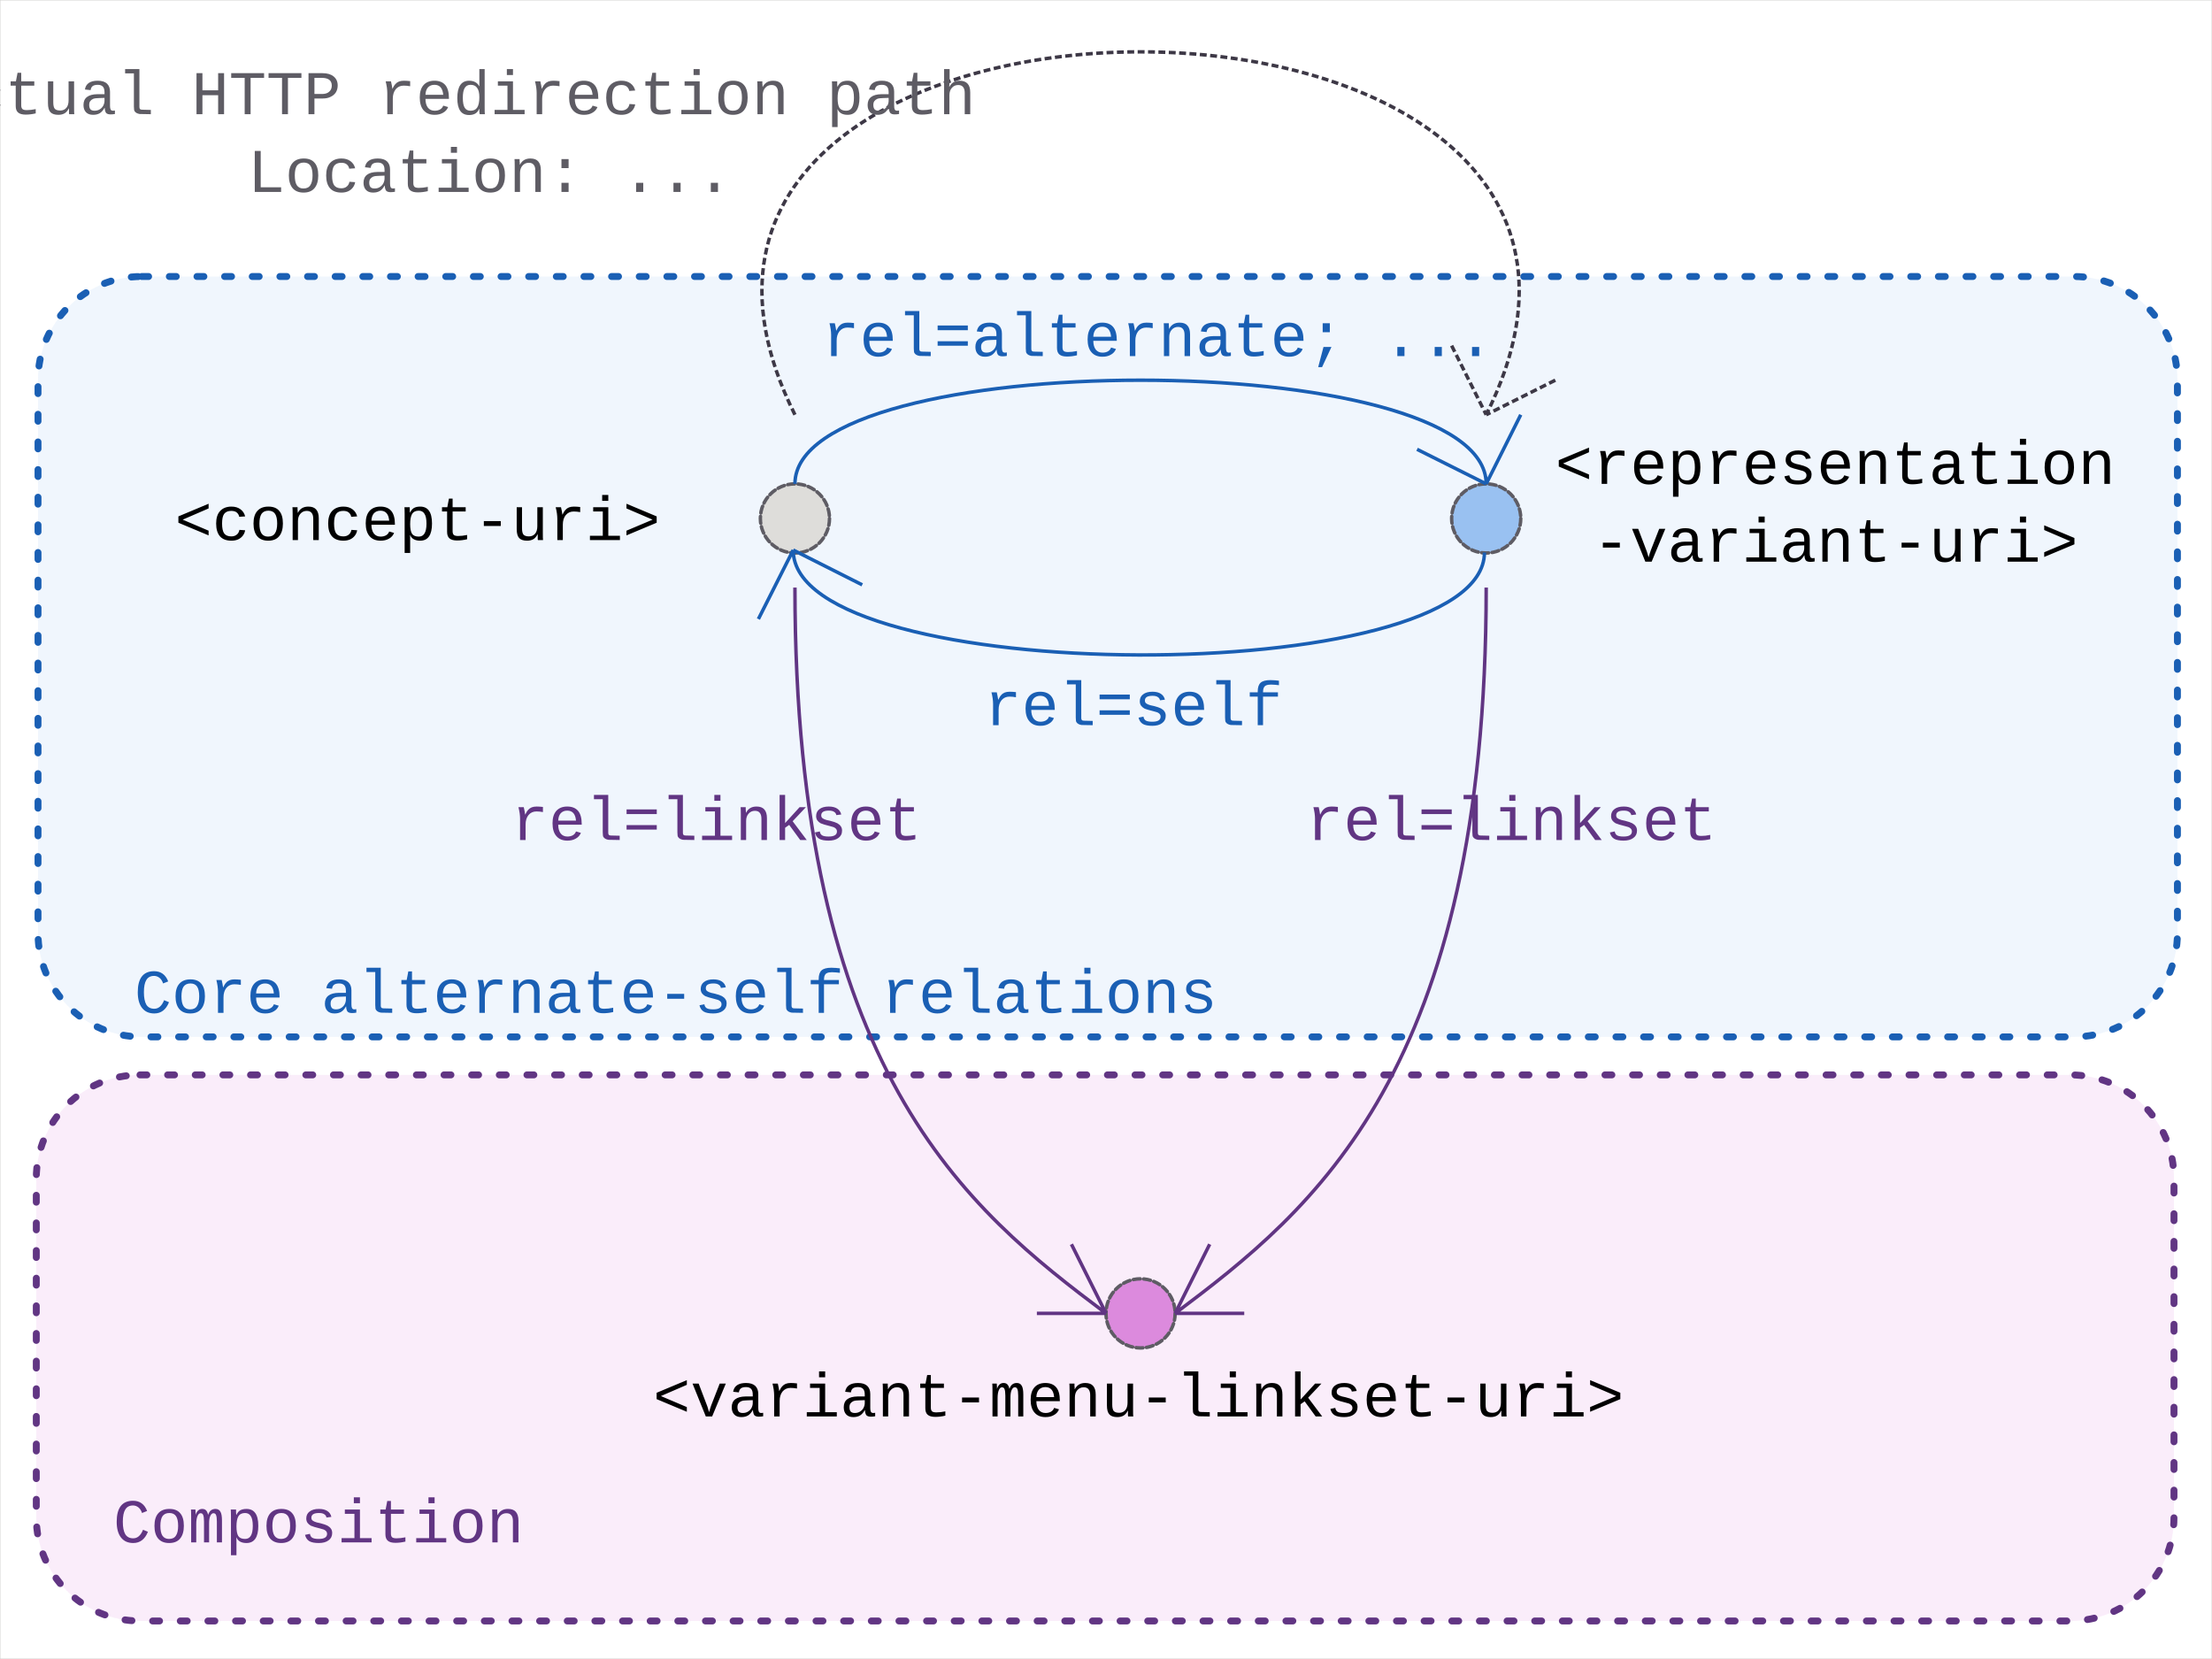
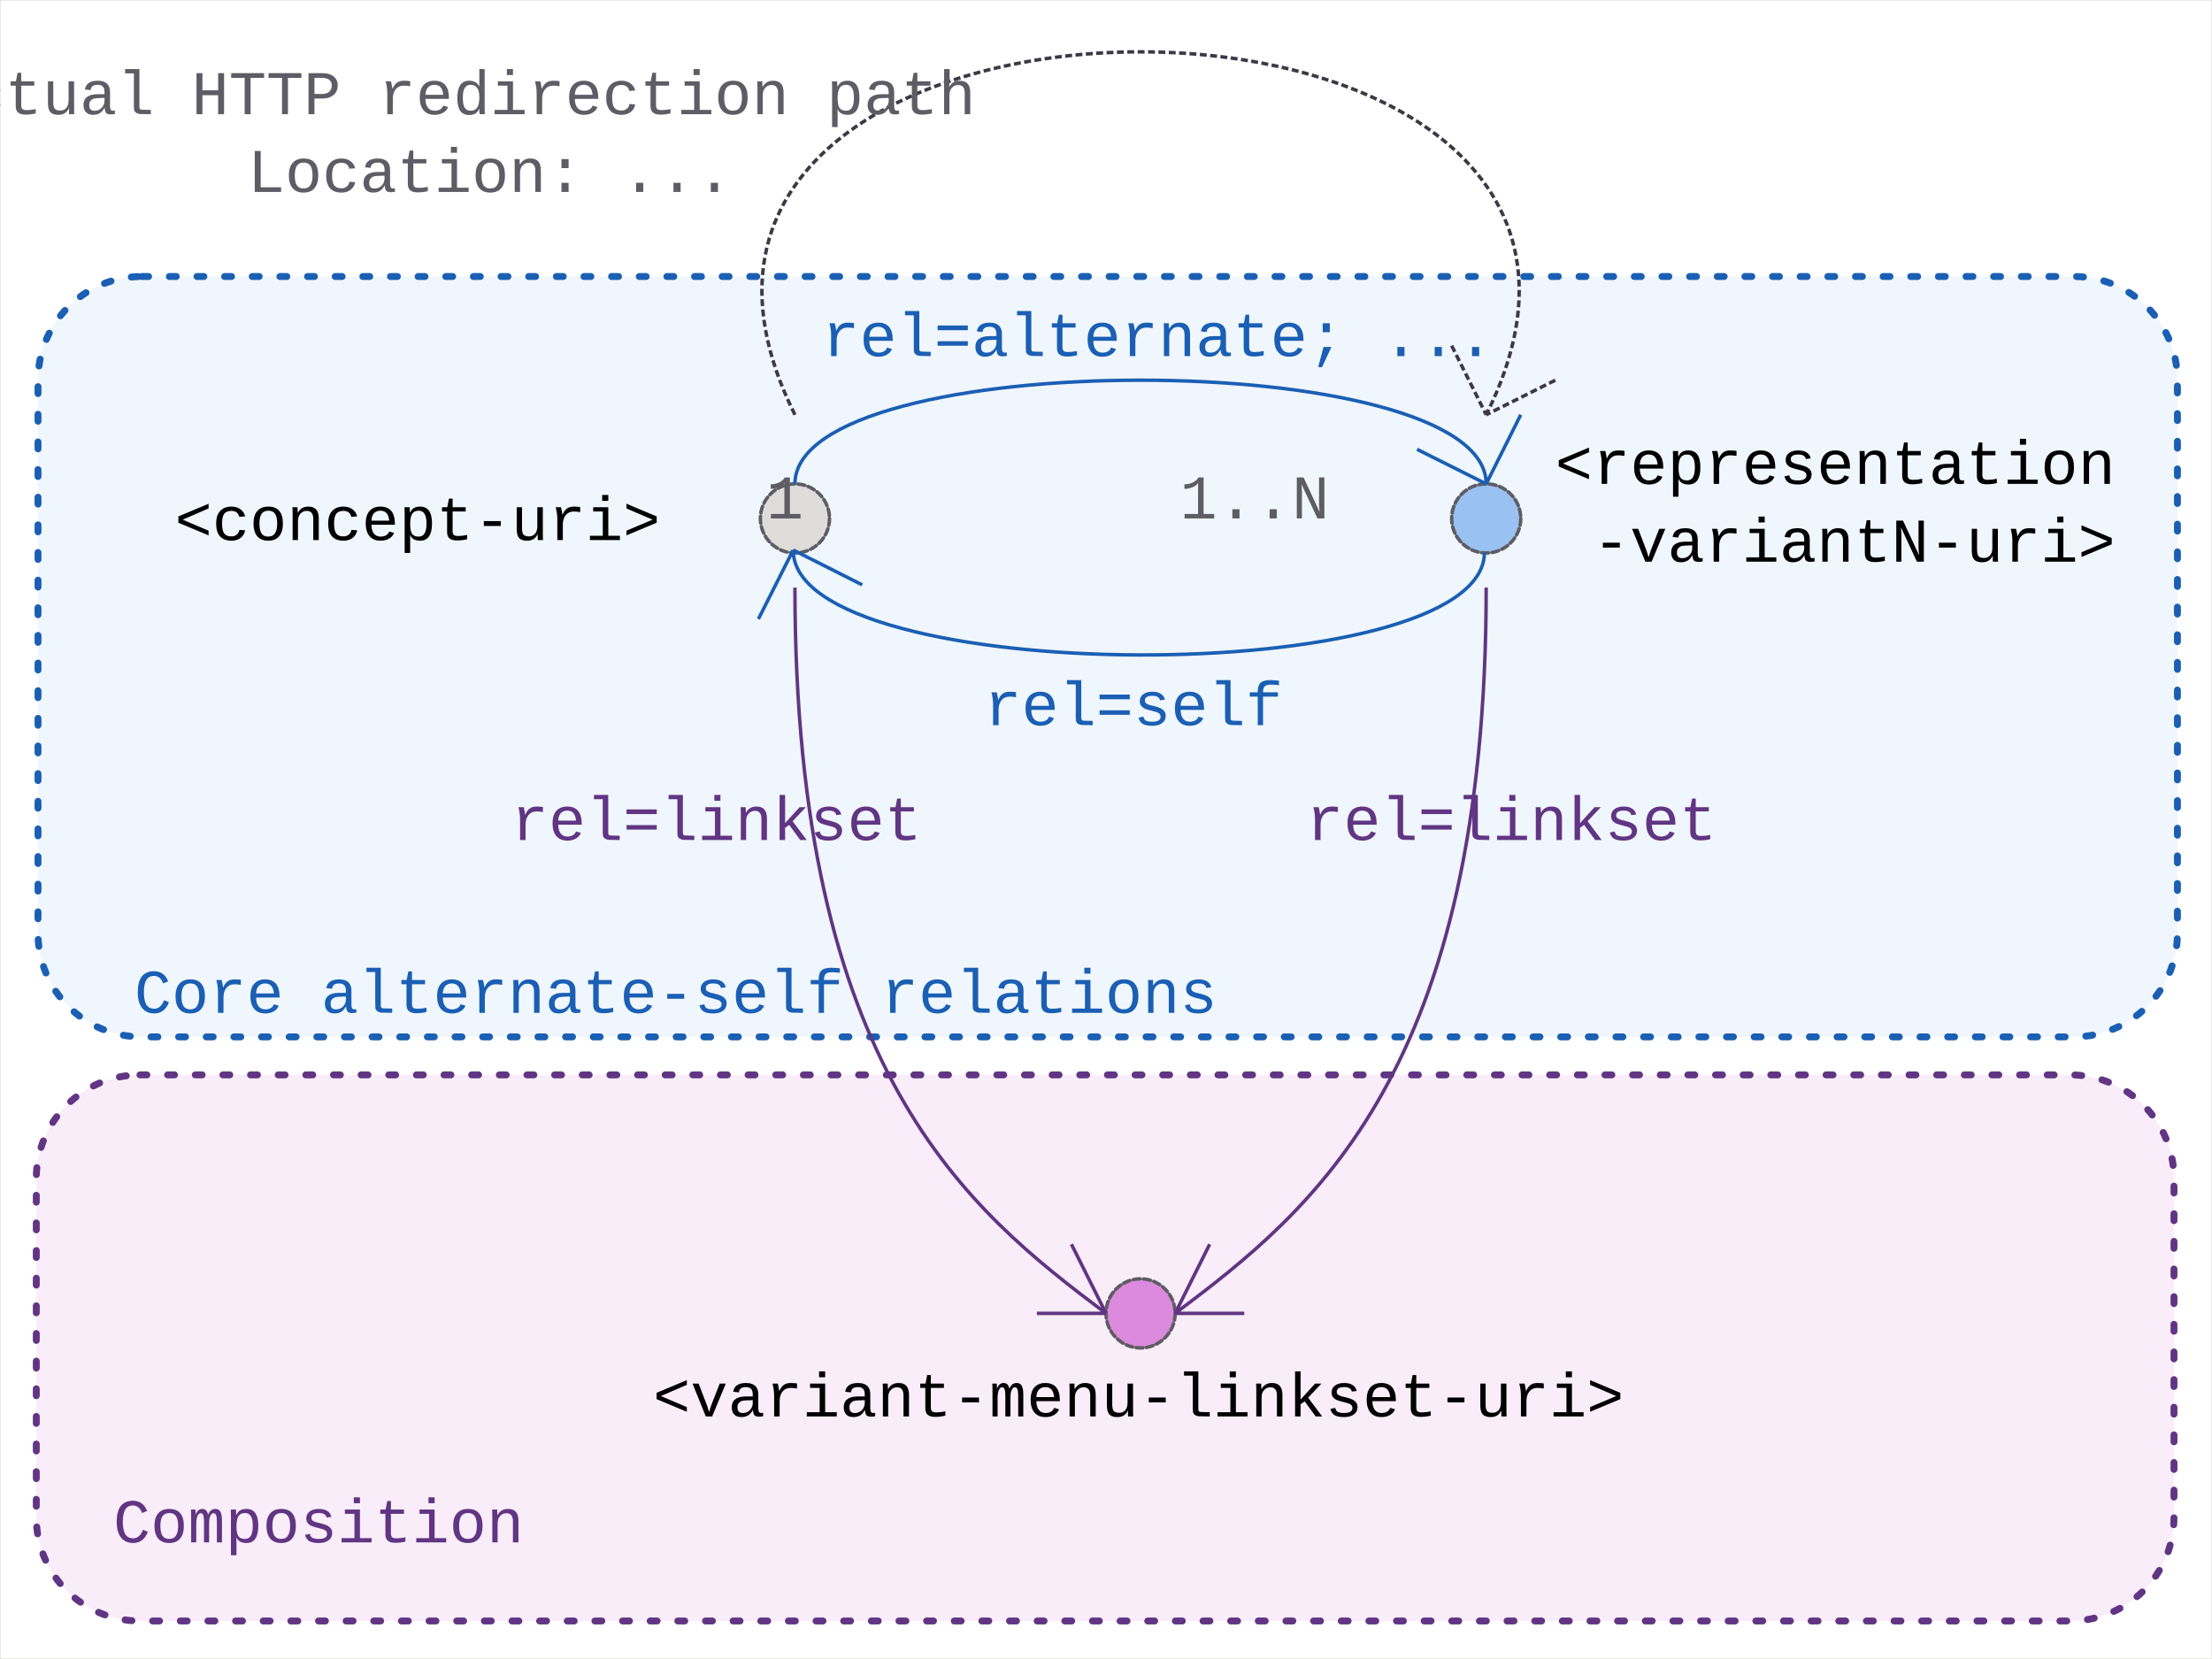
<svg xmlns="http://www.w3.org/2000/svg" width="640" height="480" viewBox="0 0 169.333 127" version="1.1" id="svg982">
  <defs id="defs979">
    <clipPath clipPathUnits="userSpaceOnUse" id="clipPath3602">
      <g id="g3606">
        <path d="M 0,0 H 800 V 600 H 0 Z" clip-rule="nonzero" id="path3604" />
      </g>
    </clipPath>
  </defs>
  <g id="layer1">
    <rect style="fill:#dc8add;fill-opacity:0.15;stroke:#613583;stroke-width:0.529;stroke-linecap:round;stroke-linejoin:round;stroke-dasharray:0.529, 1.587;stroke-dashoffset:0" id="rect1625" width="163.645" height="41.804" x="2.778" y="82.285" rx="7.937" ry="7.938" />
    <rect style="fill:#99c1f1;fill-opacity:0.15;stroke:#1a5fb4;stroke-width:0.529;stroke-linecap:round;stroke-linejoin:round;stroke-dasharray:0.529, 1.587;stroke-dashoffset:0" id="rect1013" width="163.777" height="58.208" x="2.91" y="21.167" rx="7.937" ry="7.938" />
    <rect style="opacity:0.458;fill:none;stroke:#888a85;stroke-width:0.026;stroke-linecap:round;stroke-linejoin:round" id="rect6783" width="169.307" height="126.974" x="0.013" y="0.013" ry="1.2715655e-06" rx="1.2715655e-06" />
    <text xml:space="preserve" style="font-size:4.763px;line-height:1.25;font-family:'Liberation Mono';-inkscape-font-specification:'Liberation Mono';fill:#1a5fb4;stroke-width:0.265" x="62.937" y="27.263" id="text21396">
      <tspan id="tspan21394" style="font-size:4.763px;fill:#1a5fb4;fill-opacity:1;stroke-width:0.265" x="62.937" y="27.263">rel=alternate; ...</tspan>
    </text>
    <circle style="fill:#deddda;stroke:#5e5c64;stroke-width:0.265;stroke-linecap:round;stroke-linejoin:round;stroke-dasharray:0.529, 0.265" id="path845" cx="60.854" cy="39.688" r="2.646" />
    <circle style="fill:#99c1f1;stroke:#5e5c64;stroke-width:0.265;stroke-linecap:round;stroke-linejoin:round;stroke-dasharray:0.529, 0.265" id="circle847" cx="113.771" cy="39.688" r="2.646" />
    <text xml:space="preserve" style="font-size:4.763px;line-height:1.25;font-family:'Liberation Mono';-inkscape-font-specification:'Liberation Mono';stroke-width:0.265" x="13.392" y="41.345" id="text916">
      <tspan id="tspan914" style="font-size:4.763px;fill:#000000;fill-opacity:1;stroke-width:0.265" x="13.392" y="41.345">&lt;concept-uri&gt;</tspan>
    </text>
    <text xml:space="preserve" style="font-size:4.763px;line-height:1.25;font-family:'Liberation Mono';-inkscape-font-specification:'Liberation Mono';stroke-width:0.265" x="119.062" y="37.042" id="text920">
      <tspan id="tspan918" style="font-size:4.763px;fill:#000000;fill-opacity:1;stroke-width:0.265" x="119.062" y="37.042">&lt;representation</tspan>
-       <tspan style="font-size:4.763px;fill:#000000;fill-opacity:1;stroke-width:0.265" x="119.062" y="42.995" id="tspan550"> -variant-uri&gt;</tspan>
+       <tspan style="font-size:4.763px;fill:#000000;fill-opacity:1;stroke-width:0.265" x="119.062" y="42.995" id="tspan550"> -variantN-uri&gt;</tspan>
    </text>
    <path id="path924" style="fill:none;stroke:#1a5fb4;stroke-width:0.265px;stroke-linecap:butt;stroke-linejoin:miter;stroke-opacity:1" d="m 108.479,34.396 5.292,2.646 m 2.646,-5.292 -2.646,5.292 m -52.917,-10e-7 c 0,-10.583 52.917,-10.583 52.917,10e-7" />
    <text xml:space="preserve" style="font-size:4.763px;line-height:1.25;font-family:'Liberation Mono';-inkscape-font-specification:'Liberation Mono';fill:#613583;stroke-width:0.265" x="8.668" y="118.074" id="text1629">
      <tspan id="tspan1627" style="font-size:4.763px;fill:#613583;stroke:none;stroke-width:0.265" x="8.668" y="118.074">Composition</tspan>
    </text>
    <text xml:space="preserve" style="font-size:4.763px;line-height:1.25;font-family:'Liberation Mono';-inkscape-font-specification:'Liberation Mono';stroke-width:0.265" x="50.001" y="108.433" id="text1647">
      <tspan id="tspan1645" style="font-size:4.763px;fill:#000000;fill-opacity:1;stroke-width:0.265" x="50.001" y="108.433">&lt;variant-menu-linkset-uri&gt;</tspan>
    </text>
    <text xml:space="preserve" style="font-size:4.763px;line-height:1.25;font-family:'Liberation Mono';-inkscape-font-specification:'Liberation Mono';fill:#613583;stroke-width:0.265" x="39.125" y="64.305" id="text3107">
      <tspan id="tspan3105" style="font-size:4.763px;fill:#613583;fill-opacity:1;stroke-width:0.265" x="39.125" y="64.305">rel=linkset</tspan>
    </text>
    <text xml:space="preserve" style="font-size:4.763px;line-height:1.25;font-family:'Liberation Mono';-inkscape-font-specification:'Liberation Mono';fill:#1a5fb4;stroke-width:0.265" x="10.283" y="77.534" id="text1623">
      <tspan id="tspan1621" style="font-size:4.763px;fill:#1a5fb4;stroke:none;stroke-width:0.265" x="10.283" y="77.534">Core alternate-self relations</tspan>
    </text>
    <circle style="fill:#dc8add;stroke:#5e5c64;stroke-width:0.265;stroke-linecap:round;stroke-linejoin:round;stroke-dasharray:0.529, 0.265" id="circle4128" cx="87.312" cy="100.542" r="2.646" />
    <path id="path4130" style="fill:none;stroke:#613583;stroke-width:0.265px;stroke-linecap:butt;stroke-linejoin:miter;stroke-opacity:1" d="m 92.604,95.25 -2.646,5.292 m 5.292,0 H 89.958 M 113.771,44.979 c 0,37.042 -13.229,47.625 -23.812,55.563" />
    <text xml:space="preserve" style="font-size:4.763px;line-height:1.25;font-family:'Liberation Mono';-inkscape-font-specification:'Liberation Mono';fill:#613583;stroke-width:0.265" x="99.979" y="64.305" id="text4134">
      <tspan id="tspan4132" style="font-size:4.763px;fill:#613583;fill-opacity:1;stroke-width:0.265" x="99.979" y="64.305">rel=linkset</tspan>
    </text>
    <path id="path599" style="fill:none;stroke:#3d3846;stroke-width:0.265px;stroke-linecap:butt;stroke-linejoin:miter;stroke-dasharray:0.529, 0.265;stroke-dashoffset:0;stroke-opacity:1" d="M 111.125,26.458 113.771,31.75 m 5.292,-2.646 -5.292,2.646 m -52.917,0 c -18.521,-37.042 71.437,-37.042 52.917,0" />
    <text xml:space="preserve" style="font-size:4.763px;line-height:1.25;font-family:'Liberation Mono';-inkscape-font-specification:'Liberation Mono';fill:#5e5c64;stroke-width:0.265;text-anchor:middle;text-align:center" x="84.335" y="8.743" id="text1206">
      <tspan id="tspan1204" style="font-size:4.763px;fill:#5e5c64;fill-opacity:1;stroke-width:0.265;text-anchor:middle;text-align:center" x="44.682" y="8.743">actual HTTP redirection path</tspan>
      <tspan style="font-size:4.763px;fill:#5e5c64;fill-opacity:1;stroke-width:0.265;text-anchor:middle;text-align:center" x="44.682" y="14.696" id="tspan1208">Location: ...</tspan>
    </text>
    <path id="path1210" style="fill:none;stroke:#613583;stroke-width:0.265px;stroke-linecap:butt;stroke-linejoin:miter;stroke-opacity:1" d="m 82.021,95.25 2.646,5.292 m -5.292,0 h 5.292 M 60.854,44.979 c 0,37.042 13.229,47.625 23.813,55.563" />
    <text xml:space="preserve" style="font-size:4.763px;line-height:1.25;font-family:'Liberation Mono';-inkscape-font-specification:'Liberation Mono';fill:#1a5fb4;stroke-width:0.265" x="75.334" y="55.516" id="text1214">
      <tspan id="tspan1212" style="font-size:4.763px;fill:#1a5fb4;fill-opacity:1;stroke-width:0.265" x="75.334" y="55.516">rel=self</tspan>
    </text>
    <path id="path1216" style="fill:none;stroke:#1a5fb4;stroke-width:0.265px;stroke-linecap:butt;stroke-linejoin:miter;stroke-opacity:1" d="M 66.004,44.771 60.722,42.106 m -2.665,5.282 2.665,-5.282 m 52.916,0.188 C 113.601,52.878 60.685,52.69 60.722,42.106" />
+     <text xml:space="preserve" style="font-size:4.763px;line-height:1.25;font-family:'Liberation Mono';-inkscape-font-specification:'Liberation Mono';text-align:center;text-anchor:middle;fill:#5e5c64;stroke-width:0.265" x="103.188" y="39.688" id="text1304">
+       <tspan style="font-size:4.763px;text-align:center;text-anchor:middle;fill:#5e5c64;fill-opacity:1;stroke-width:0.265" x="103.188" y="39.688" id="tspan1302">1..N</tspan>
+     </text>
+     <text xml:space="preserve" style="font-size:4.763px;line-height:1.25;font-family:'Liberation Mono';-inkscape-font-specification:'Liberation Mono';text-align:center;text-anchor:middle;fill:#5e5c64;stroke-width:0.265" x="67.231" y="39.688" id="text1310">
+       <tspan style="font-size:4.763px;text-align:center;text-anchor:middle;fill:#5e5c64;fill-opacity:1;stroke-width:0.265" x="67.231" y="39.688" id="tspan1308">1</tspan>
+     </text>
  </g>
</svg>
